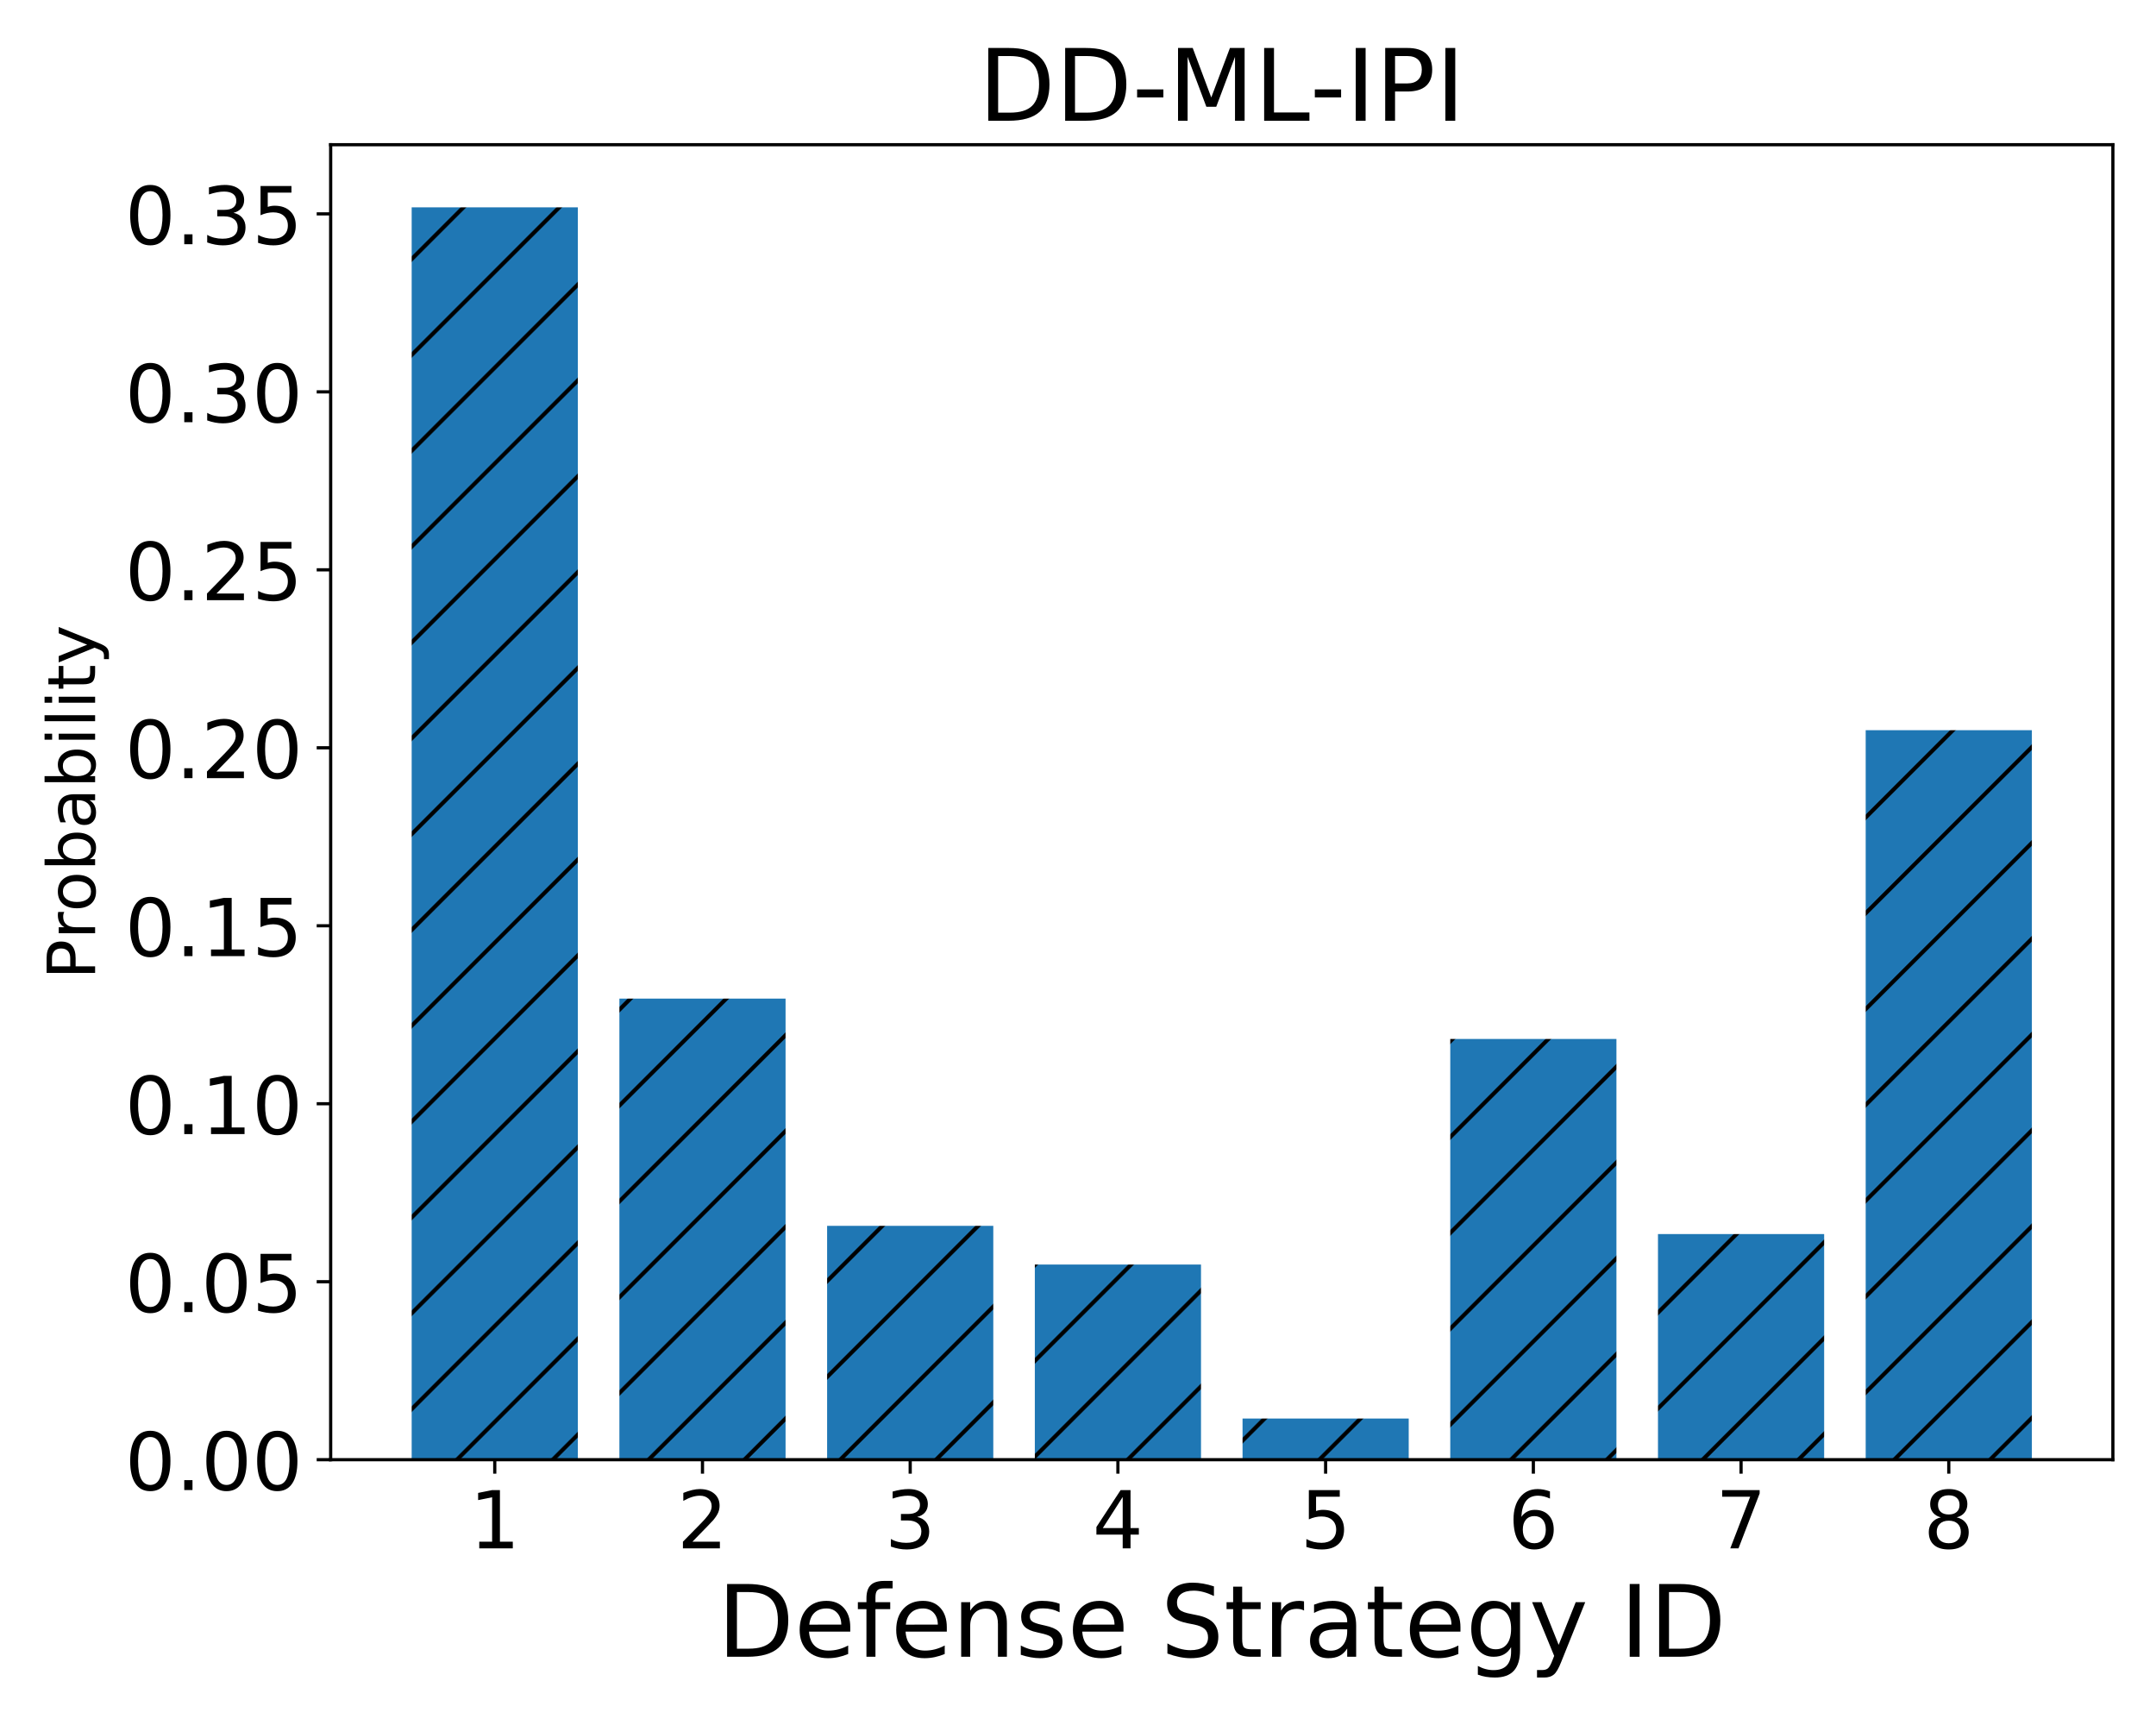
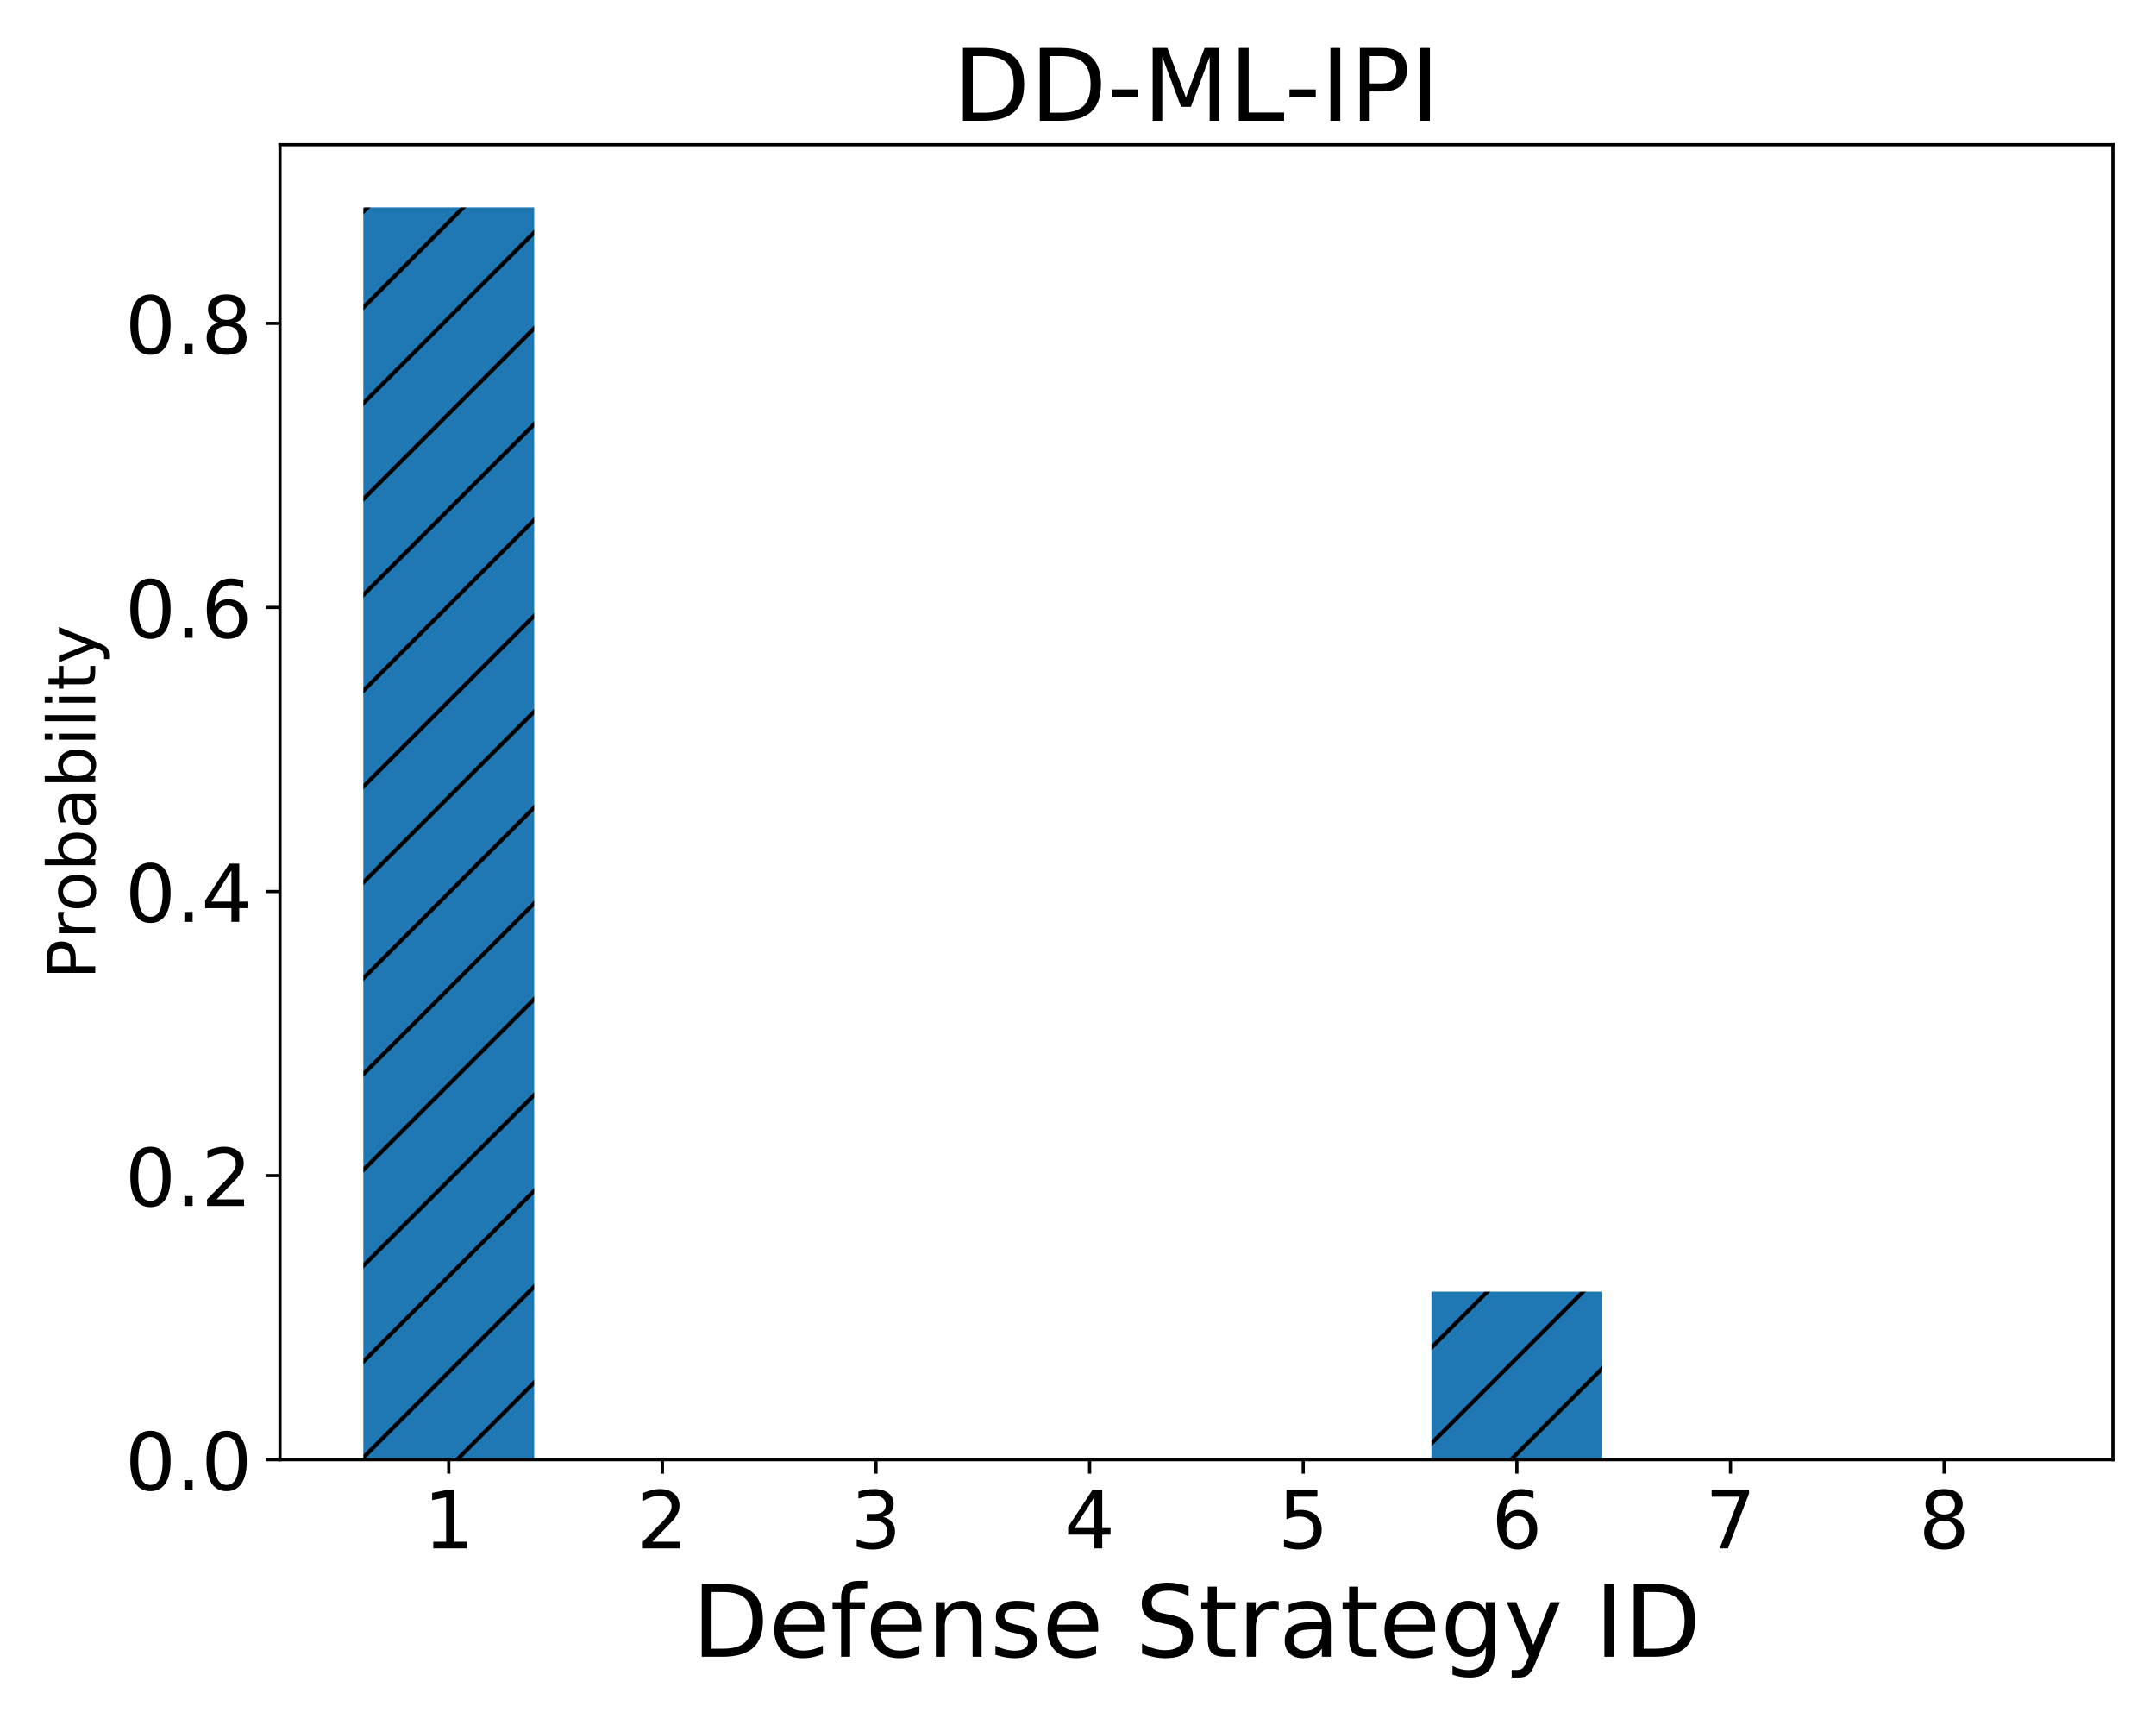
<svg xmlns="http://www.w3.org/2000/svg" xmlns:xlink="http://www.w3.org/1999/xlink" height="432pt" version="1.1" viewBox="0 0 540 432" width="540pt">
  <defs>
    <style type="text/css">
*{stroke-linecap:butt;stroke-linejoin:round;}
  </style>
  </defs>
  <g id="figure_1">
    <g id="patch_1">
      <path d="M 0 432  L 540 432  L 540 0  L 0 0  z " style="fill:#ffffff;" />
    </g>
    <g id="axes_1">
      <g id="patch_2">
-         <path d="M 82.82 365.56  L 529.2 365.56  L 529.2 36.24  L 82.82 36.24  z " style="fill:#ffffff;" />
+         <path d="M 70.13 365.56  L 529.2 365.56  L 529.2 36.24  L 70.13 36.24  z " style="fill:#ffffff;" />
      </g>
      <g id="patch_3">
-         <path clip-path="url(#peab9f25c5b)" d="M 103.11 365.56  L 144.731 365.56  L 144.731 51.922  L 103.11 51.922  z " style="fill:url(#ha0db03677f);" />
+         <path clip-path="url(#p9e9c5c9a4f)" d="M 90.997 365.56  L 133.801 365.56  L 133.801 51.922  L 90.997 51.922  z " style="fill:url(#h6fbb656ddb);" />
      </g>
      <g id="patch_4">
-         <path clip-path="url(#peab9f25c5b)" d="M 155.136 365.56  L 196.756 365.56  L 196.756 250.085  L 155.136 250.085  z " style="fill:url(#ha0db03677f);" />
+         <path clip-path="url(#p9e9c5c9a4f)" d="M 144.501 365.56  L 187.305 365.56  L 187.305 365.56  L 144.501 365.56  z " style="fill:url(#h6fbb656ddb);" />
      </g>
      <g id="patch_5">
-         <path clip-path="url(#peab9f25c5b)" d="M 207.161 365.56  L 248.782 365.56  L 248.782 306.998  L 207.161 306.998  z " style="fill:url(#ha0db03677f);" />
+         <path clip-path="url(#p9e9c5c9a4f)" d="M 198.006 365.56  L 240.81 365.56  L 240.81 365.56  L 198.006 365.56  z " style="fill:url(#h6fbb656ddb);" />
      </g>
      <g id="patch_6">
-         <path clip-path="url(#peab9f25c5b)" d="M 259.187 365.56  L 300.807 365.56  L 300.807 316.689  L 259.187 316.689  z " style="fill:url(#ha0db03677f);" />
+         <path clip-path="url(#p9e9c5c9a4f)" d="M 251.511 365.56  L 294.315 365.56  L 294.315 365.56  L 251.511 365.56  z " style="fill:url(#h6fbb656ddb);" />
      </g>
      <g id="patch_7">
-         <path clip-path="url(#peab9f25c5b)" d="M 311.213 365.56  L 352.833 365.56  L 352.833 355.25  L 311.213 355.25  z " style="fill:url(#ha0db03677f);" />
+         <path clip-path="url(#p9e9c5c9a4f)" d="M 305.015 365.56  L 347.819 365.56  L 347.819 365.56  L 305.015 365.56  z " style="fill:url(#h6fbb656ddb);" />
      </g>
      <g id="patch_8">
-         <path clip-path="url(#peab9f25c5b)" d="M 363.238 365.56  L 404.859 365.56  L 404.859 260.189  L 363.238 260.189  z " style="fill:url(#ha0db03677f);" />
+         <path clip-path="url(#p9e9c5c9a4f)" d="M 358.52 365.56  L 401.324 365.56  L 401.324 323.471  L 358.52 323.471  z " style="fill:url(#h6fbb656ddb);" />
      </g>
      <g id="patch_9">
-         <path clip-path="url(#peab9f25c5b)" d="M 415.264 365.56  L 456.884 365.56  L 456.884 309.06  L 415.264 309.06  z " style="fill:url(#ha0db03677f);" />
+         <path clip-path="url(#p9e9c5c9a4f)" d="M 412.025 365.56  L 454.829 365.56  L 454.829 365.56  L 412.025 365.56  z " style="fill:url(#h6fbb656ddb);" />
      </g>
      <g id="patch_10">
-         <path clip-path="url(#peab9f25c5b)" d="M 467.289 365.56  L 508.91 365.56  L 508.91 182.862  L 467.289 182.862  z " style="fill:url(#ha0db03677f);" />
+         <path clip-path="url(#p9e9c5c9a4f)" d="M 465.529 365.56  L 508.333 365.56  L 508.333 365.56  L 465.529 365.56  z " style="fill:url(#h6fbb656ddb);" />
      </g>
      <g id="matplotlib.axis_1">
        <g id="xtick_1">
          <g id="line2d_1">
            <defs>
-               <path d="M 0 0  L 0 3.5  " id="m11df57e0f8" style="stroke:#000000;stroke-width:0.8;" />
-             </defs>
-             <g>
-               <use style="stroke:#000000;stroke-width:0.8;" x="123.92" xlink:href="#m11df57e0f8" y="365.56" />
+               <path d="M 0 0  L 0 3.5  " id="m8380fd2464" style="stroke:#000000;stroke-width:0.8;" />
+             </defs>
+             <g>
+               <use style="stroke:#000000;stroke-width:0.8;" x="112.399" xlink:href="#m8380fd2464" y="365.56" />
            </g>
          </g>
          <g id="text_1">
            <defs>
              <path d="M 12.406 8.297  L 28.516 8.297  L 28.516 63.922  L 10.984 60.406  L 10.984 69.391  L 28.422 72.906  L 38.281 72.906  L 38.281 8.297  L 54.391 8.297  L 54.391 0  L 12.406 0  z " id="DejaVuSans-49" />
            </defs>
-             <g transform="translate(117.5578 387.7569)scale(0.2 -0.2)">
+             <g transform="translate(106.0362 387.7569)scale(0.2 -0.2)">
              <use xlink:href="#DejaVuSans-49" />
            </g>
          </g>
        </g>
        <g id="xtick_2">
          <g id="line2d_2">
            <g>
-               <use style="stroke:#000000;stroke-width:0.8;" x="175.946" xlink:href="#m11df57e0f8" y="365.56" />
+               <use style="stroke:#000000;stroke-width:0.8;" x="165.903" xlink:href="#m8380fd2464" y="365.56" />
            </g>
          </g>
          <g id="text_2">
            <defs>
              <path d="M 19.188 8.297  L 53.609 8.297  L 53.609 0  L 7.328 0  L 7.328 8.297  Q 12.938 14.109 22.625 23.891  Q 32.328 33.688 34.812 36.531  Q 39.547 41.844 41.422 45.531  Q 43.312 49.219 43.312 52.781  Q 43.312 58.594 39.234 62.25  Q 35.156 65.922 28.609 65.922  Q 23.969 65.922 18.812 64.312  Q 13.672 62.703 7.812 59.422  L 7.812 69.391  Q 13.766 71.781 18.938 73  Q 24.125 74.219 28.422 74.219  Q 39.75 74.219 46.484 68.547  Q 53.219 62.891 53.219 53.422  Q 53.219 48.922 51.531 44.891  Q 49.859 40.875 45.406 35.406  Q 44.188 33.984 37.641 27.219  Q 31.109 20.453 19.188 8.297  z " id="DejaVuSans-50" />
            </defs>
-             <g transform="translate(169.5834 387.7569)scale(0.2 -0.2)">
+             <g transform="translate(159.5408 387.7569)scale(0.2 -0.2)">
              <use xlink:href="#DejaVuSans-50" />
            </g>
          </g>
        </g>
        <g id="xtick_3">
          <g id="line2d_3">
            <g>
-               <use style="stroke:#000000;stroke-width:0.8;" x="227.972" xlink:href="#m11df57e0f8" y="365.56" />
+               <use style="stroke:#000000;stroke-width:0.8;" x="219.408" xlink:href="#m8380fd2464" y="365.56" />
            </g>
          </g>
          <g id="text_3">
            <defs>
              <path d="M 40.578 39.312  Q 47.656 37.797 51.625 33  Q 55.609 28.219 55.609 21.188  Q 55.609 10.406 48.188 4.484  Q 40.766 -1.422 27.094 -1.422  Q 22.516 -1.422 17.656 -0.516  Q 12.797 0.391 7.625 2.203  L 7.625 11.719  Q 11.719 9.328 16.594 8.109  Q 21.484 6.891 26.812 6.891  Q 36.078 6.891 40.938 10.547  Q 45.797 14.203 45.797 21.188  Q 45.797 27.641 41.281 31.266  Q 36.766 34.906 28.719 34.906  L 20.219 34.906  L 20.219 43.016  L 29.109 43.016  Q 36.375 43.016 40.234 45.922  Q 44.094 48.828 44.094 54.297  Q 44.094 59.906 40.109 62.906  Q 36.141 65.922 28.719 65.922  Q 24.656 65.922 20.016 65.031  Q 15.375 64.156 9.812 62.312  L 9.812 71.094  Q 15.438 72.656 20.344 73.438  Q 25.25 74.219 29.594 74.219  Q 40.828 74.219 47.359 69.109  Q 53.906 64.016 53.906 55.328  Q 53.906 49.266 50.438 45.094  Q 46.969 40.922 40.578 39.312  z " id="DejaVuSans-51" />
            </defs>
-             <g transform="translate(221.609 387.7569)scale(0.2 -0.2)">
+             <g transform="translate(213.0455 387.7569)scale(0.2 -0.2)">
              <use xlink:href="#DejaVuSans-51" />
            </g>
          </g>
        </g>
        <g id="xtick_4">
          <g id="line2d_4">
            <g>
-               <use style="stroke:#000000;stroke-width:0.8;" x="279.997" xlink:href="#m11df57e0f8" y="365.56" />
+               <use style="stroke:#000000;stroke-width:0.8;" x="272.913" xlink:href="#m8380fd2464" y="365.56" />
            </g>
          </g>
          <g id="text_4">
            <defs>
              <path d="M 37.797 64.312  L 12.891 25.391  L 37.797 25.391  z M 35.203 72.906  L 47.609 72.906  L 47.609 25.391  L 58.016 25.391  L 58.016 17.188  L 47.609 17.188  L 47.609 0  L 37.797 0  L 37.797 17.188  L 4.891 17.188  L 4.891 26.703  z " id="DejaVuSans-52" />
            </defs>
-             <g transform="translate(273.6347 387.7569)scale(0.2 -0.2)">
+             <g transform="translate(266.5502 387.7569)scale(0.2 -0.2)">
              <use xlink:href="#DejaVuSans-52" />
            </g>
          </g>
        </g>
        <g id="xtick_5">
          <g id="line2d_5">
            <g>
-               <use style="stroke:#000000;stroke-width:0.8;" x="332.023" xlink:href="#m11df57e0f8" y="365.56" />
+               <use style="stroke:#000000;stroke-width:0.8;" x="326.417" xlink:href="#m8380fd2464" y="365.56" />
            </g>
          </g>
          <g id="text_5">
            <defs>
              <path d="M 10.797 72.906  L 49.516 72.906  L 49.516 64.594  L 19.828 64.594  L 19.828 46.734  Q 21.969 47.469 24.109 47.828  Q 26.266 48.188 28.422 48.188  Q 40.625 48.188 47.75 41.5  Q 54.891 34.812 54.891 23.391  Q 54.891 11.625 47.562 5.094  Q 40.234 -1.422 26.906 -1.422  Q 22.312 -1.422 17.547 -0.641  Q 12.797 0.141 7.719 1.703  L 7.719 11.625  Q 12.109 9.234 16.797 8.062  Q 21.484 6.891 26.703 6.891  Q 35.156 6.891 40.078 11.328  Q 45.016 15.766 45.016 23.391  Q 45.016 31 40.078 35.438  Q 35.156 39.891 26.703 39.891  Q 22.75 39.891 18.812 39.016  Q 14.891 38.141 10.797 36.281  z " id="DejaVuSans-53" />
            </defs>
-             <g transform="translate(325.6603 387.7569)scale(0.2 -0.2)">
+             <g transform="translate(320.0548 387.7569)scale(0.2 -0.2)">
              <use xlink:href="#DejaVuSans-53" />
            </g>
          </g>
        </g>
        <g id="xtick_6">
          <g id="line2d_6">
            <g>
-               <use style="stroke:#000000;stroke-width:0.8;" x="384.048" xlink:href="#m11df57e0f8" y="365.56" />
+               <use style="stroke:#000000;stroke-width:0.8;" x="379.922" xlink:href="#m8380fd2464" y="365.56" />
            </g>
          </g>
          <g id="text_6">
            <defs>
              <path d="M 33.016 40.375  Q 26.375 40.375 22.484 35.828  Q 18.609 31.297 18.609 23.391  Q 18.609 15.531 22.484 10.953  Q 26.375 6.391 33.016 6.391  Q 39.656 6.391 43.531 10.953  Q 47.406 15.531 47.406 23.391  Q 47.406 31.297 43.531 35.828  Q 39.656 40.375 33.016 40.375  z M 52.594 71.297  L 52.594 62.312  Q 48.875 64.062 45.094 64.984  Q 41.312 65.922 37.594 65.922  Q 27.828 65.922 22.672 59.328  Q 17.531 52.734 16.797 39.406  Q 19.672 43.656 24.016 45.922  Q 28.375 48.188 33.594 48.188  Q 44.578 48.188 50.953 41.516  Q 57.328 34.859 57.328 23.391  Q 57.328 12.156 50.688 5.359  Q 44.047 -1.422 33.016 -1.422  Q 20.359 -1.422 13.672 8.266  Q 6.984 17.969 6.984 36.375  Q 6.984 53.656 15.188 63.938  Q 23.391 74.219 37.203 74.219  Q 40.922 74.219 44.703 73.484  Q 48.484 72.75 52.594 71.297  z " id="DejaVuSans-54" />
            </defs>
-             <g transform="translate(377.686 387.7569)scale(0.2 -0.2)">
+             <g transform="translate(373.5595 387.7569)scale(0.2 -0.2)">
              <use xlink:href="#DejaVuSans-54" />
            </g>
          </g>
        </g>
        <g id="xtick_7">
          <g id="line2d_7">
            <g>
-               <use style="stroke:#000000;stroke-width:0.8;" x="436.074" xlink:href="#m11df57e0f8" y="365.56" />
+               <use style="stroke:#000000;stroke-width:0.8;" x="433.427" xlink:href="#m8380fd2464" y="365.56" />
            </g>
          </g>
          <g id="text_7">
            <defs>
              <path d="M 8.203 72.906  L 55.078 72.906  L 55.078 68.703  L 28.609 0  L 18.312 0  L 43.219 64.594  L 8.203 64.594  z " id="DejaVuSans-55" />
            </defs>
-             <g transform="translate(429.7116 387.7569)scale(0.2 -0.2)">
+             <g transform="translate(427.0642 387.7569)scale(0.2 -0.2)">
              <use xlink:href="#DejaVuSans-55" />
            </g>
          </g>
        </g>
        <g id="xtick_8">
          <g id="line2d_8">
            <g>
-               <use style="stroke:#000000;stroke-width:0.8;" x="488.1" xlink:href="#m11df57e0f8" y="365.56" />
+               <use style="stroke:#000000;stroke-width:0.8;" x="486.931" xlink:href="#m8380fd2464" y="365.56" />
            </g>
          </g>
          <g id="text_8">
            <defs>
              <path d="M 31.781 34.625  Q 24.75 34.625 20.719 30.859  Q 16.703 27.094 16.703 20.516  Q 16.703 13.922 20.719 10.156  Q 24.75 6.391 31.781 6.391  Q 38.812 6.391 42.859 10.172  Q 46.922 13.969 46.922 20.516  Q 46.922 27.094 42.891 30.859  Q 38.875 34.625 31.781 34.625  z M 21.922 38.812  Q 15.578 40.375 12.031 44.719  Q 8.5 49.078 8.5 55.328  Q 8.5 64.062 14.719 69.141  Q 20.953 74.219 31.781 74.219  Q 42.672 74.219 48.875 69.141  Q 55.078 64.062 55.078 55.328  Q 55.078 49.078 51.531 44.719  Q 48 40.375 41.703 38.812  Q 48.828 37.156 52.797 32.312  Q 56.781 27.484 56.781 20.516  Q 56.781 9.906 50.312 4.234  Q 43.844 -1.422 31.781 -1.422  Q 19.734 -1.422 13.25 4.234  Q 6.781 9.906 6.781 20.516  Q 6.781 27.484 10.781 32.312  Q 14.797 37.156 21.922 38.812  z M 18.312 54.391  Q 18.312 48.734 21.844 45.562  Q 25.391 42.391 31.781 42.391  Q 38.141 42.391 41.719 45.562  Q 45.312 48.734 45.312 54.391  Q 45.312 60.062 41.719 63.234  Q 38.141 66.406 31.781 66.406  Q 25.391 66.406 21.844 63.234  Q 18.312 60.062 18.312 54.391  z " id="DejaVuSans-56" />
            </defs>
-             <g transform="translate(481.7372 387.7569)scale(0.2 -0.2)">
+             <g transform="translate(480.5688 387.7569)scale(0.2 -0.2)">
              <use xlink:href="#DejaVuSans-56" />
            </g>
          </g>
        </g>
        <g id="text_9">
          <defs>
            <path d="M 19.672 64.797  L 19.672 8.109  L 31.594 8.109  Q 46.688 8.109 53.688 14.938  Q 60.688 21.781 60.688 36.531  Q 60.688 51.172 53.688 57.984  Q 46.688 64.797 31.594 64.797  z M 9.812 72.906  L 30.078 72.906  Q 51.266 72.906 61.172 64.094  Q 71.094 55.281 71.094 36.531  Q 71.094 17.672 61.125 8.828  Q 51.172 0 30.078 0  L 9.812 0  z " id="DejaVuSans-68" />
            <path d="M 56.203 29.594  L 56.203 25.203  L 14.891 25.203  Q 15.484 15.922 20.484 11.062  Q 25.484 6.203 34.422 6.203  Q 39.594 6.203 44.453 7.469  Q 49.312 8.734 54.109 11.281  L 54.109 2.781  Q 49.266 0.734 44.188 -0.344  Q 39.109 -1.422 33.891 -1.422  Q 20.797 -1.422 13.156 6.188  Q 5.516 13.812 5.516 26.812  Q 5.516 40.234 12.766 48.109  Q 20.016 56 32.328 56  Q 43.359 56 49.781 48.891  Q 56.203 41.797 56.203 29.594  z M 47.219 32.234  Q 47.125 39.594 43.094 43.984  Q 39.062 48.391 32.422 48.391  Q 24.906 48.391 20.391 44.141  Q 15.875 39.891 15.188 32.172  z " id="DejaVuSans-101" />
            <path d="M 37.109 75.984  L 37.109 68.5  L 28.516 68.5  Q 23.688 68.5 21.797 66.547  Q 19.922 64.594 19.922 59.516  L 19.922 54.688  L 34.719 54.688  L 34.719 47.703  L 19.922 47.703  L 19.922 0  L 10.891 0  L 10.891 47.703  L 2.297 47.703  L 2.297 54.688  L 10.891 54.688  L 10.891 58.5  Q 10.891 67.625 15.141 71.797  Q 19.391 75.984 28.609 75.984  z " id="DejaVuSans-102" />
            <path d="M 54.891 33.016  L 54.891 0  L 45.906 0  L 45.906 32.719  Q 45.906 40.484 42.875 44.328  Q 39.844 48.188 33.797 48.188  Q 26.516 48.188 22.312 43.547  Q 18.109 38.922 18.109 30.906  L 18.109 0  L 9.078 0  L 9.078 54.688  L 18.109 54.688  L 18.109 46.188  Q 21.344 51.125 25.703 53.562  Q 30.078 56 35.797 56  Q 45.219 56 50.047 50.172  Q 54.891 44.344 54.891 33.016  z " id="DejaVuSans-110" />
            <path d="M 44.281 53.078  L 44.281 44.578  Q 40.484 46.531 36.375 47.5  Q 32.281 48.484 27.875 48.484  Q 21.188 48.484 17.844 46.438  Q 14.5 44.391 14.5 40.281  Q 14.5 37.156 16.891 35.375  Q 19.281 33.594 26.516 31.984  L 29.594 31.297  Q 39.156 29.25 43.188 25.516  Q 47.219 21.781 47.219 15.094  Q 47.219 7.469 41.188 3.016  Q 35.156 -1.422 24.609 -1.422  Q 20.219 -1.422 15.453 -0.562  Q 10.688 0.297 5.422 2  L 5.422 11.281  Q 10.406 8.688 15.234 7.391  Q 20.062 6.109 24.812 6.109  Q 31.156 6.109 34.562 8.281  Q 37.984 10.453 37.984 14.406  Q 37.984 18.062 35.516 20.016  Q 33.062 21.969 24.703 23.781  L 21.578 24.516  Q 13.234 26.266 9.516 29.906  Q 5.812 33.547 5.812 39.891  Q 5.812 47.609 11.281 51.797  Q 16.75 56 26.812 56  Q 31.781 56 36.172 55.266  Q 40.578 54.547 44.281 53.078  z " id="DejaVuSans-115" />
            <path id="DejaVuSans-32" />
            <path d="M 53.516 70.516  L 53.516 60.891  Q 47.906 63.578 42.922 64.891  Q 37.938 66.219 33.297 66.219  Q 25.25 66.219 20.875 63.094  Q 16.5 59.969 16.5 54.203  Q 16.5 49.359 19.406 46.891  Q 22.312 44.438 30.422 42.922  L 36.375 41.703  Q 47.406 39.594 52.656 34.297  Q 57.906 29 57.906 20.125  Q 57.906 9.516 50.797 4.047  Q 43.703 -1.422 29.984 -1.422  Q 24.812 -1.422 18.969 -0.25  Q 13.141 0.922 6.891 3.219  L 6.891 13.375  Q 12.891 10.016 18.656 8.297  Q 24.422 6.594 29.984 6.594  Q 38.422 6.594 43.016 9.906  Q 47.609 13.234 47.609 19.391  Q 47.609 24.75 44.312 27.781  Q 41.016 30.812 33.5 32.328  L 27.484 33.5  Q 16.453 35.688 11.516 40.375  Q 6.594 45.062 6.594 53.422  Q 6.594 63.094 13.406 68.656  Q 20.219 74.219 32.172 74.219  Q 37.312 74.219 42.625 73.281  Q 47.953 72.359 53.516 70.516  z " id="DejaVuSans-83" />
            <path d="M 18.312 70.219  L 18.312 54.688  L 36.812 54.688  L 36.812 47.703  L 18.312 47.703  L 18.312 18.016  Q 18.312 11.328 20.141 9.422  Q 21.969 7.516 27.594 7.516  L 36.812 7.516  L 36.812 0  L 27.594 0  Q 17.188 0 13.234 3.875  Q 9.281 7.766 9.281 18.016  L 9.281 47.703  L 2.688 47.703  L 2.688 54.688  L 9.281 54.688  L 9.281 70.219  z " id="DejaVuSans-116" />
            <path d="M 41.109 46.297  Q 39.594 47.172 37.812 47.578  Q 36.031 48 33.891 48  Q 26.266 48 22.188 43.047  Q 18.109 38.094 18.109 28.812  L 18.109 0  L 9.078 0  L 9.078 54.688  L 18.109 54.688  L 18.109 46.188  Q 20.953 51.172 25.484 53.578  Q 30.031 56 36.531 56  Q 37.453 56 38.578 55.875  Q 39.703 55.766 41.062 55.516  z " id="DejaVuSans-114" />
            <path d="M 34.281 27.484  Q 23.391 27.484 19.188 25  Q 14.984 22.516 14.984 16.5  Q 14.984 11.719 18.141 8.906  Q 21.297 6.109 26.703 6.109  Q 34.188 6.109 38.703 11.406  Q 43.219 16.703 43.219 25.484  L 43.219 27.484  z M 52.203 31.203  L 52.203 0  L 43.219 0  L 43.219 8.297  Q 40.141 3.328 35.547 0.953  Q 30.953 -1.422 24.312 -1.422  Q 15.922 -1.422 10.953 3.297  Q 6 8.016 6 15.922  Q 6 25.141 12.172 29.828  Q 18.359 34.516 30.609 34.516  L 43.219 34.516  L 43.219 35.406  Q 43.219 41.609 39.141 45  Q 35.062 48.391 27.688 48.391  Q 23 48.391 18.547 47.266  Q 14.109 46.141 10.016 43.891  L 10.016 52.203  Q 14.938 54.109 19.578 55.047  Q 24.219 56 28.609 56  Q 40.484 56 46.344 49.844  Q 52.203 43.703 52.203 31.203  z " id="DejaVuSans-97" />
            <path d="M 45.406 27.984  Q 45.406 37.75 41.375 43.109  Q 37.359 48.484 30.078 48.484  Q 22.859 48.484 18.828 43.109  Q 14.797 37.75 14.797 27.984  Q 14.797 18.266 18.828 12.891  Q 22.859 7.516 30.078 7.516  Q 37.359 7.516 41.375 12.891  Q 45.406 18.266 45.406 27.984  z M 54.391 6.781  Q 54.391 -7.172 48.188 -13.984  Q 42 -20.797 29.203 -20.797  Q 24.469 -20.797 20.266 -20.094  Q 16.062 -19.391 12.109 -17.922  L 12.109 -9.188  Q 16.062 -11.328 19.922 -12.344  Q 23.781 -13.375 27.781 -13.375  Q 36.625 -13.375 41.016 -8.766  Q 45.406 -4.156 45.406 5.172  L 45.406 9.625  Q 42.625 4.781 38.281 2.391  Q 33.938 0 27.875 0  Q 17.828 0 11.672 7.656  Q 5.516 15.328 5.516 27.984  Q 5.516 40.672 11.672 48.328  Q 17.828 56 27.875 56  Q 33.938 56 38.281 53.609  Q 42.625 51.219 45.406 46.391  L 45.406 54.688  L 54.391 54.688  z " id="DejaVuSans-103" />
            <path d="M 32.172 -5.078  Q 28.375 -14.844 24.75 -17.812  Q 21.141 -20.797 15.094 -20.797  L 7.906 -20.797  L 7.906 -13.281  L 13.188 -13.281  Q 16.891 -13.281 18.938 -11.516  Q 21 -9.766 23.484 -3.219  L 25.094 0.875  L 2.984 54.688  L 12.5 54.688  L 29.594 11.922  L 46.688 54.688  L 56.203 54.688  z " id="DejaVuSans-121" />
            <path d="M 9.812 72.906  L 19.672 72.906  L 19.672 0  L 9.812 0  z " id="DejaVuSans-73" />
          </defs>
-           <g transform="translate(179.6584 414.9123)scale(0.25 -0.25)">
+           <g transform="translate(173.3134 414.9123)scale(0.25 -0.25)">
            <use xlink:href="#DejaVuSans-68" />
            <use x="77.002" xlink:href="#DejaVuSans-101" />
            <use x="138.525" xlink:href="#DejaVuSans-102" />
            <use x="173.73" xlink:href="#DejaVuSans-101" />
            <use x="235.254" xlink:href="#DejaVuSans-110" />
            <use x="298.633" xlink:href="#DejaVuSans-115" />
            <use x="350.732" xlink:href="#DejaVuSans-101" />
            <use x="412.256" xlink:href="#DejaVuSans-32" />
            <use x="444.043" xlink:href="#DejaVuSans-83" />
            <use x="507.52" xlink:href="#DejaVuSans-116" />
            <use x="546.729" xlink:href="#DejaVuSans-114" />
            <use x="587.842" xlink:href="#DejaVuSans-97" />
            <use x="649.121" xlink:href="#DejaVuSans-116" />
            <use x="688.33" xlink:href="#DejaVuSans-101" />
            <use x="749.854" xlink:href="#DejaVuSans-103" />
            <use x="813.33" xlink:href="#DejaVuSans-121" />
            <use x="872.51" xlink:href="#DejaVuSans-32" />
            <use x="904.297" xlink:href="#DejaVuSans-73" />
            <use x="933.789" xlink:href="#DejaVuSans-68" />
          </g>
        </g>
      </g>
      <g id="matplotlib.axis_2">
        <g id="ytick_1">
          <g id="line2d_9">
            <defs>
-               <path d="M 0 0  L -3.5 0  " id="m9153ebc2a0" style="stroke:#000000;stroke-width:0.8;" />
-             </defs>
-             <g>
-               <use style="stroke:#000000;stroke-width:0.8;" x="82.82" xlink:href="#m9153ebc2a0" y="365.56" />
+               <path d="M 0 0  L -3.5 0  " id="m0884c41144" style="stroke:#000000;stroke-width:0.8;" />
+             </defs>
+             <g>
+               <use style="stroke:#000000;stroke-width:0.8;" x="70.13" xlink:href="#m0884c41144" y="365.56" />
            </g>
          </g>
          <g id="text_10">
            <defs>
              <path d="M 31.781 66.406  Q 24.172 66.406 20.328 58.906  Q 16.5 51.422 16.5 36.375  Q 16.5 21.391 20.328 13.891  Q 24.172 6.391 31.781 6.391  Q 39.453 6.391 43.281 13.891  Q 47.125 21.391 47.125 36.375  Q 47.125 51.422 43.281 58.906  Q 39.453 66.406 31.781 66.406  z M 31.781 74.219  Q 44.047 74.219 50.516 64.516  Q 56.984 54.828 56.984 36.375  Q 56.984 17.969 50.516 8.266  Q 44.047 -1.422 31.781 -1.422  Q 19.531 -1.422 13.062 8.266  Q 6.594 17.969 6.594 36.375  Q 6.594 54.828 13.062 64.516  Q 19.531 74.219 31.781 74.219  z " id="DejaVuSans-48" />
              <path d="M 10.688 12.406  L 21 12.406  L 21 0  L 10.688 0  z " id="DejaVuSans-46" />
            </defs>
-             <g transform="translate(31.28875 373.1584)scale(0.2 -0.2)">
+             <g transform="translate(31.32375 373.1584)scale(0.2 -0.2)">
              <use xlink:href="#DejaVuSans-48" />
              <use x="63.623" xlink:href="#DejaVuSans-46" />
              <use x="95.41" xlink:href="#DejaVuSans-48" />
-               <use x="159.033" xlink:href="#DejaVuSans-48" />
            </g>
          </g>
        </g>
        <g id="ytick_2">
          <g id="line2d_10">
            <g>
-               <use style="stroke:#000000;stroke-width:0.8;" x="82.82" xlink:href="#m9153ebc2a0" y="320.989" />
+               <use style="stroke:#000000;stroke-width:0.8;" x="70.13" xlink:href="#m0884c41144" y="294.414" />
            </g>
          </g>
          <g id="text_11">
-             <g transform="translate(31.28875 328.5872)scale(0.2 -0.2)">
-               <use xlink:href="#DejaVuSans-48" />
-               <use x="63.623" xlink:href="#DejaVuSans-46" />
-               <use x="95.41" xlink:href="#DejaVuSans-48" />
-               <use x="159.033" xlink:href="#DejaVuSans-53" />
+             <g transform="translate(31.32375 302.0129)scale(0.2 -0.2)">
+               <use xlink:href="#DejaVuSans-48" />
+               <use x="63.623" xlink:href="#DejaVuSans-46" />
+               <use x="95.41" xlink:href="#DejaVuSans-50" />
            </g>
          </g>
        </g>
        <g id="ytick_3">
          <g id="line2d_11">
            <g>
-               <use style="stroke:#000000;stroke-width:0.8;" x="82.82" xlink:href="#m9153ebc2a0" y="276.417" />
+               <use style="stroke:#000000;stroke-width:0.8;" x="70.13" xlink:href="#m0884c41144" y="223.269" />
            </g>
          </g>
          <g id="text_12">
-             <g transform="translate(31.28875 284.0159)scale(0.2 -0.2)">
-               <use xlink:href="#DejaVuSans-48" />
-               <use x="63.623" xlink:href="#DejaVuSans-46" />
-               <use x="95.41" xlink:href="#DejaVuSans-49" />
-               <use x="159.033" xlink:href="#DejaVuSans-48" />
+             <g transform="translate(31.32375 230.8674)scale(0.2 -0.2)">
+               <use xlink:href="#DejaVuSans-48" />
+               <use x="63.623" xlink:href="#DejaVuSans-46" />
+               <use x="95.41" xlink:href="#DejaVuSans-52" />
            </g>
          </g>
        </g>
        <g id="ytick_4">
          <g id="line2d_12">
            <g>
-               <use style="stroke:#000000;stroke-width:0.8;" x="82.82" xlink:href="#m9153ebc2a0" y="231.846" />
+               <use style="stroke:#000000;stroke-width:0.8;" x="70.13" xlink:href="#m0884c41144" y="152.123" />
            </g>
          </g>
          <g id="text_13">
-             <g transform="translate(31.28875 239.4447)scale(0.2 -0.2)">
-               <use xlink:href="#DejaVuSans-48" />
-               <use x="63.623" xlink:href="#DejaVuSans-46" />
-               <use x="95.41" xlink:href="#DejaVuSans-49" />
-               <use x="159.033" xlink:href="#DejaVuSans-53" />
+             <g transform="translate(31.32375 159.7219)scale(0.2 -0.2)">
+               <use xlink:href="#DejaVuSans-48" />
+               <use x="63.623" xlink:href="#DejaVuSans-46" />
+               <use x="95.41" xlink:href="#DejaVuSans-54" />
            </g>
          </g>
        </g>
        <g id="ytick_5">
          <g id="line2d_13">
            <g>
-               <use style="stroke:#000000;stroke-width:0.8;" x="82.82" xlink:href="#m9153ebc2a0" y="187.275" />
+               <use style="stroke:#000000;stroke-width:0.8;" x="70.13" xlink:href="#m0884c41144" y="80.978" />
            </g>
          </g>
          <g id="text_14">
-             <g transform="translate(31.28875 194.8734)scale(0.2 -0.2)">
-               <use xlink:href="#DejaVuSans-48" />
-               <use x="63.623" xlink:href="#DejaVuSans-46" />
-               <use x="95.41" xlink:href="#DejaVuSans-50" />
-               <use x="159.033" xlink:href="#DejaVuSans-48" />
-             </g>
-           </g>
-         </g>
-         <g id="ytick_6">
-           <g id="line2d_14">
-             <g>
-               <use style="stroke:#000000;stroke-width:0.8;" x="82.82" xlink:href="#m9153ebc2a0" y="142.704" />
-             </g>
-           </g>
-           <g id="text_15">
-             <g transform="translate(31.28875 150.3022)scale(0.2 -0.2)">
-               <use xlink:href="#DejaVuSans-48" />
-               <use x="63.623" xlink:href="#DejaVuSans-46" />
-               <use x="95.41" xlink:href="#DejaVuSans-50" />
-               <use x="159.033" xlink:href="#DejaVuSans-53" />
-             </g>
-           </g>
-         </g>
-         <g id="ytick_7">
-           <g id="line2d_15">
-             <g>
-               <use style="stroke:#000000;stroke-width:0.8;" x="82.82" xlink:href="#m9153ebc2a0" y="98.132" />
-             </g>
-           </g>
-           <g id="text_16">
-             <g transform="translate(31.28875 105.7309)scale(0.2 -0.2)">
-               <use xlink:href="#DejaVuSans-48" />
-               <use x="63.623" xlink:href="#DejaVuSans-46" />
-               <use x="95.41" xlink:href="#DejaVuSans-51" />
-               <use x="159.033" xlink:href="#DejaVuSans-48" />
-             </g>
-           </g>
-         </g>
-         <g id="ytick_8">
-           <g id="line2d_16">
-             <g>
-               <use style="stroke:#000000;stroke-width:0.8;" x="82.82" xlink:href="#m9153ebc2a0" y="53.561" />
-             </g>
-           </g>
-           <g id="text_17">
-             <g transform="translate(31.28875 61.15967)scale(0.2 -0.2)">
-               <use xlink:href="#DejaVuSans-48" />
-               <use x="63.623" xlink:href="#DejaVuSans-46" />
-               <use x="95.41" xlink:href="#DejaVuSans-51" />
-               <use x="159.033" xlink:href="#DejaVuSans-53" />
-             </g>
-           </g>
-         </g>
-         <g id="text_18">
+             <g transform="translate(31.32375 88.57637)scale(0.2 -0.2)">
+               <use xlink:href="#DejaVuSans-48" />
+               <use x="63.623" xlink:href="#DejaVuSans-46" />
+               <use x="95.41" xlink:href="#DejaVuSans-56" />
+             </g>
+           </g>
+         </g>
+         <g id="text_15">
          <defs>
            <path d="M 19.672 64.797  L 19.672 37.406  L 32.078 37.406  Q 38.969 37.406 42.719 40.969  Q 46.484 44.531 46.484 51.125  Q 46.484 57.672 42.719 61.234  Q 38.969 64.797 32.078 64.797  z M 9.812 72.906  L 32.078 72.906  Q 44.344 72.906 50.609 67.359  Q 56.891 61.812 56.891 51.125  Q 56.891 40.328 50.609 34.812  Q 44.344 29.297 32.078 29.297  L 19.672 29.297  L 19.672 0  L 9.812 0  z " id="DejaVuSans-80" />
            <path d="M 30.609 48.391  Q 23.391 48.391 19.188 42.75  Q 14.984 37.109 14.984 27.297  Q 14.984 17.484 19.156 11.844  Q 23.344 6.203 30.609 6.203  Q 37.797 6.203 41.984 11.859  Q 46.188 17.531 46.188 27.297  Q 46.188 37.016 41.984 42.703  Q 37.797 48.391 30.609 48.391  z M 30.609 56  Q 42.328 56 49.016 48.375  Q 55.719 40.766 55.719 27.297  Q 55.719 13.875 49.016 6.219  Q 42.328 -1.422 30.609 -1.422  Q 18.844 -1.422 12.172 6.219  Q 5.516 13.875 5.516 27.297  Q 5.516 40.766 12.172 48.375  Q 18.844 56 30.609 56  z " id="DejaVuSans-111" />
            <path d="M 48.688 27.297  Q 48.688 37.203 44.609 42.844  Q 40.531 48.484 33.406 48.484  Q 26.266 48.484 22.188 42.844  Q 18.109 37.203 18.109 27.297  Q 18.109 17.391 22.188 11.75  Q 26.266 6.109 33.406 6.109  Q 40.531 6.109 44.609 11.75  Q 48.688 17.391 48.688 27.297  z M 18.109 46.391  Q 20.953 51.266 25.266 53.625  Q 29.594 56 35.594 56  Q 45.562 56 51.781 48.094  Q 58.016 40.188 58.016 27.297  Q 58.016 14.406 51.781 6.484  Q 45.562 -1.422 35.594 -1.422  Q 29.594 -1.422 25.266 0.953  Q 20.953 3.328 18.109 8.203  L 18.109 0  L 9.078 0  L 9.078 75.984  L 18.109 75.984  z " id="DejaVuSans-98" />
            <path d="M 9.422 54.688  L 18.406 54.688  L 18.406 0  L 9.422 0  z M 9.422 75.984  L 18.406 75.984  L 18.406 64.594  L 9.422 64.594  z " id="DejaVuSans-105" />
            <path d="M 9.422 75.984  L 18.406 75.984  L 18.406 0  L 9.422 0  z " id="DejaVuSans-108" />
          </defs>
-           <g transform="translate(23.8226 245.2776)rotate(-90)scale(0.166667 -0.166667)">
+           <g transform="translate(23.8576 245.2776)rotate(-90)scale(0.166667 -0.166667)">
            <use xlink:href="#DejaVuSans-80" />
            <use x="60.287" xlink:href="#DejaVuSans-114" />
            <use x="101.369" xlink:href="#DejaVuSans-111" />
            <use x="162.551" xlink:href="#DejaVuSans-98" />
            <use x="226.027" xlink:href="#DejaVuSans-97" />
            <use x="287.307" xlink:href="#DejaVuSans-98" />
            <use x="350.783" xlink:href="#DejaVuSans-105" />
            <use x="378.566" xlink:href="#DejaVuSans-108" />
            <use x="406.35" xlink:href="#DejaVuSans-105" />
            <use x="434.133" xlink:href="#DejaVuSans-116" />
            <use x="473.342" xlink:href="#DejaVuSans-121" />
          </g>
        </g>
      </g>
      <g id="patch_11">
-         <path d="M 82.82 365.56  L 82.82 36.24  " style="fill:none;stroke:#000000;stroke-linecap:square;stroke-linejoin:miter;stroke-width:0.8;" />
+         <path d="M 70.13 365.56  L 70.13 36.24  " style="fill:none;stroke:#000000;stroke-linecap:square;stroke-linejoin:miter;stroke-width:0.8;" />
      </g>
      <g id="patch_12">
        <path d="M 529.2 365.56  L 529.2 36.24  " style="fill:none;stroke:#000000;stroke-linecap:square;stroke-linejoin:miter;stroke-width:0.8;" />
      </g>
      <g id="patch_13">
-         <path d="M 82.82 365.56  L 529.2 365.56  " style="fill:none;stroke:#000000;stroke-linecap:square;stroke-linejoin:miter;stroke-width:0.8;" />
+         <path d="M 70.13 365.56  L 529.2 365.56  " style="fill:none;stroke:#000000;stroke-linecap:square;stroke-linejoin:miter;stroke-width:0.8;" />
      </g>
      <g id="patch_14">
-         <path d="M 82.82 36.24  L 529.2 36.24  " style="fill:none;stroke:#000000;stroke-linecap:square;stroke-linejoin:miter;stroke-width:0.8;" />
-       </g>
-       <g id="text_19">
+         <path d="M 70.13 36.24  L 529.2 36.24  " style="fill:none;stroke:#000000;stroke-linecap:square;stroke-linejoin:miter;stroke-width:0.8;" />
+       </g>
+       <g id="text_16">
        <defs>
          <path d="M 4.891 31.391  L 31.203 31.391  L 31.203 23.391  L 4.891 23.391  z " id="DejaVuSans-45" />
          <path d="M 9.812 72.906  L 24.516 72.906  L 43.109 23.297  L 61.812 72.906  L 76.516 72.906  L 76.516 0  L 66.891 0  L 66.891 64.016  L 48.094 14.016  L 38.188 14.016  L 19.391 64.016  L 19.391 0  L 9.812 0  z " id="DejaVuSans-77" />
          <path d="M 9.812 72.906  L 19.672 72.906  L 19.672 8.297  L 55.172 8.297  L 55.172 0  L 9.812 0  z " id="DejaVuSans-76" />
        </defs>
-         <g transform="translate(245.0803 30.24)scale(0.25 -0.25)">
+         <g transform="translate(238.7353 30.24)scale(0.25 -0.25)">
          <use xlink:href="#DejaVuSans-68" />
          <use x="77.002" xlink:href="#DejaVuSans-68" />
          <use x="154.004" xlink:href="#DejaVuSans-45" />
          <use x="190.088" xlink:href="#DejaVuSans-77" />
          <use x="276.367" xlink:href="#DejaVuSans-76" />
          <use x="332.064" xlink:href="#DejaVuSans-45" />
          <use x="368.148" xlink:href="#DejaVuSans-73" />
          <use x="397.641" xlink:href="#DejaVuSans-80" />
          <use x="457.943" xlink:href="#DejaVuSans-73" />
        </g>
      </g>
    </g>
  </g>
  <defs>
-     <clipPath id="peab9f25c5b">
-       <rect height="329.32" width="446.38" x="82.82" y="36.24" />
+     <clipPath id="p9e9c5c9a4f">
+       <rect height="329.32" width="459.07" x="70.13" y="36.24" />
    </clipPath>
  </defs>
  <defs>
-     <pattern height="72" id="ha0db03677f" patternUnits="userSpaceOnUse" width="72" x="0" y="0">
+     <pattern height="72" id="h6fbb656ddb" patternUnits="userSpaceOnUse" width="72" x="0" y="0">
      <rect fill="#1f77b4" height="73" width="73" x="0" y="0" />
      <path d="M -36 36  L 36 -36  M -24 48  L 48 -24  M -12 60  L 60 -12  M 0 72  L 72 0  M 12 84  L 84 12  M 24 96  L 96 24  M 36 108  L 108 36  " style="fill:#000000;stroke:#000000;stroke-linecap:butt;stroke-linejoin:miter;stroke-width:1.0;" />
    </pattern>
  </defs>
</svg>
